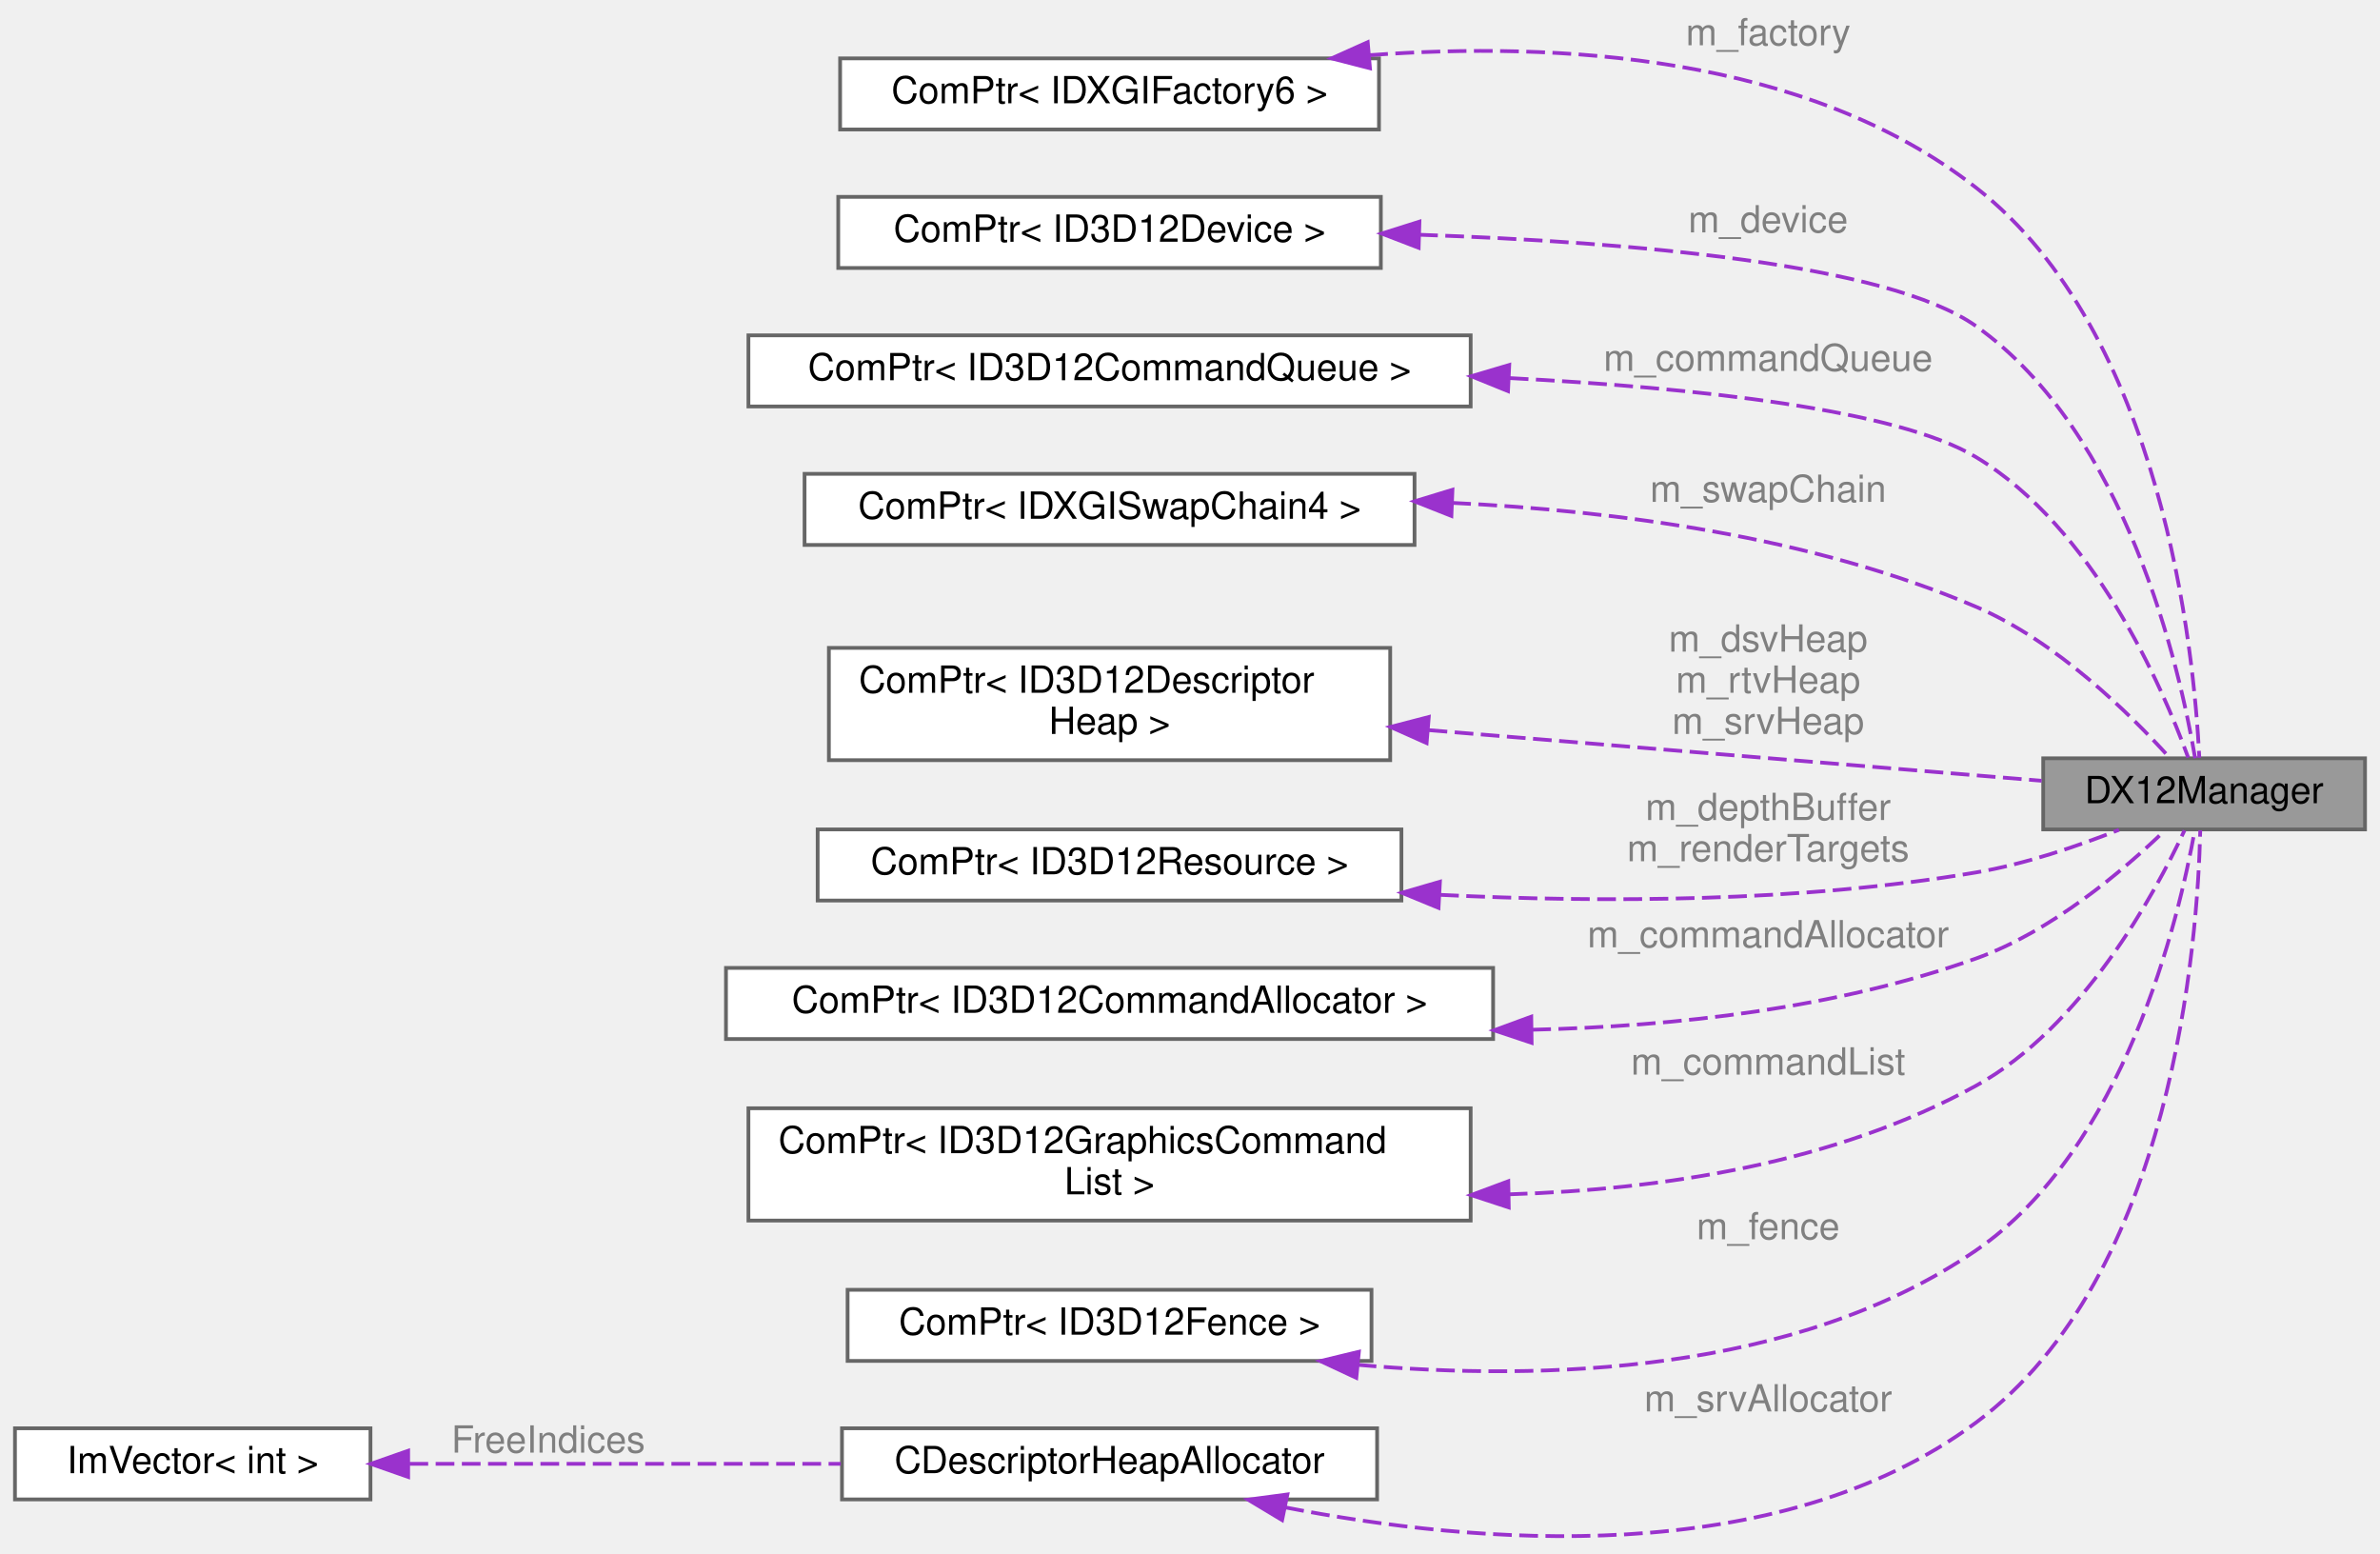
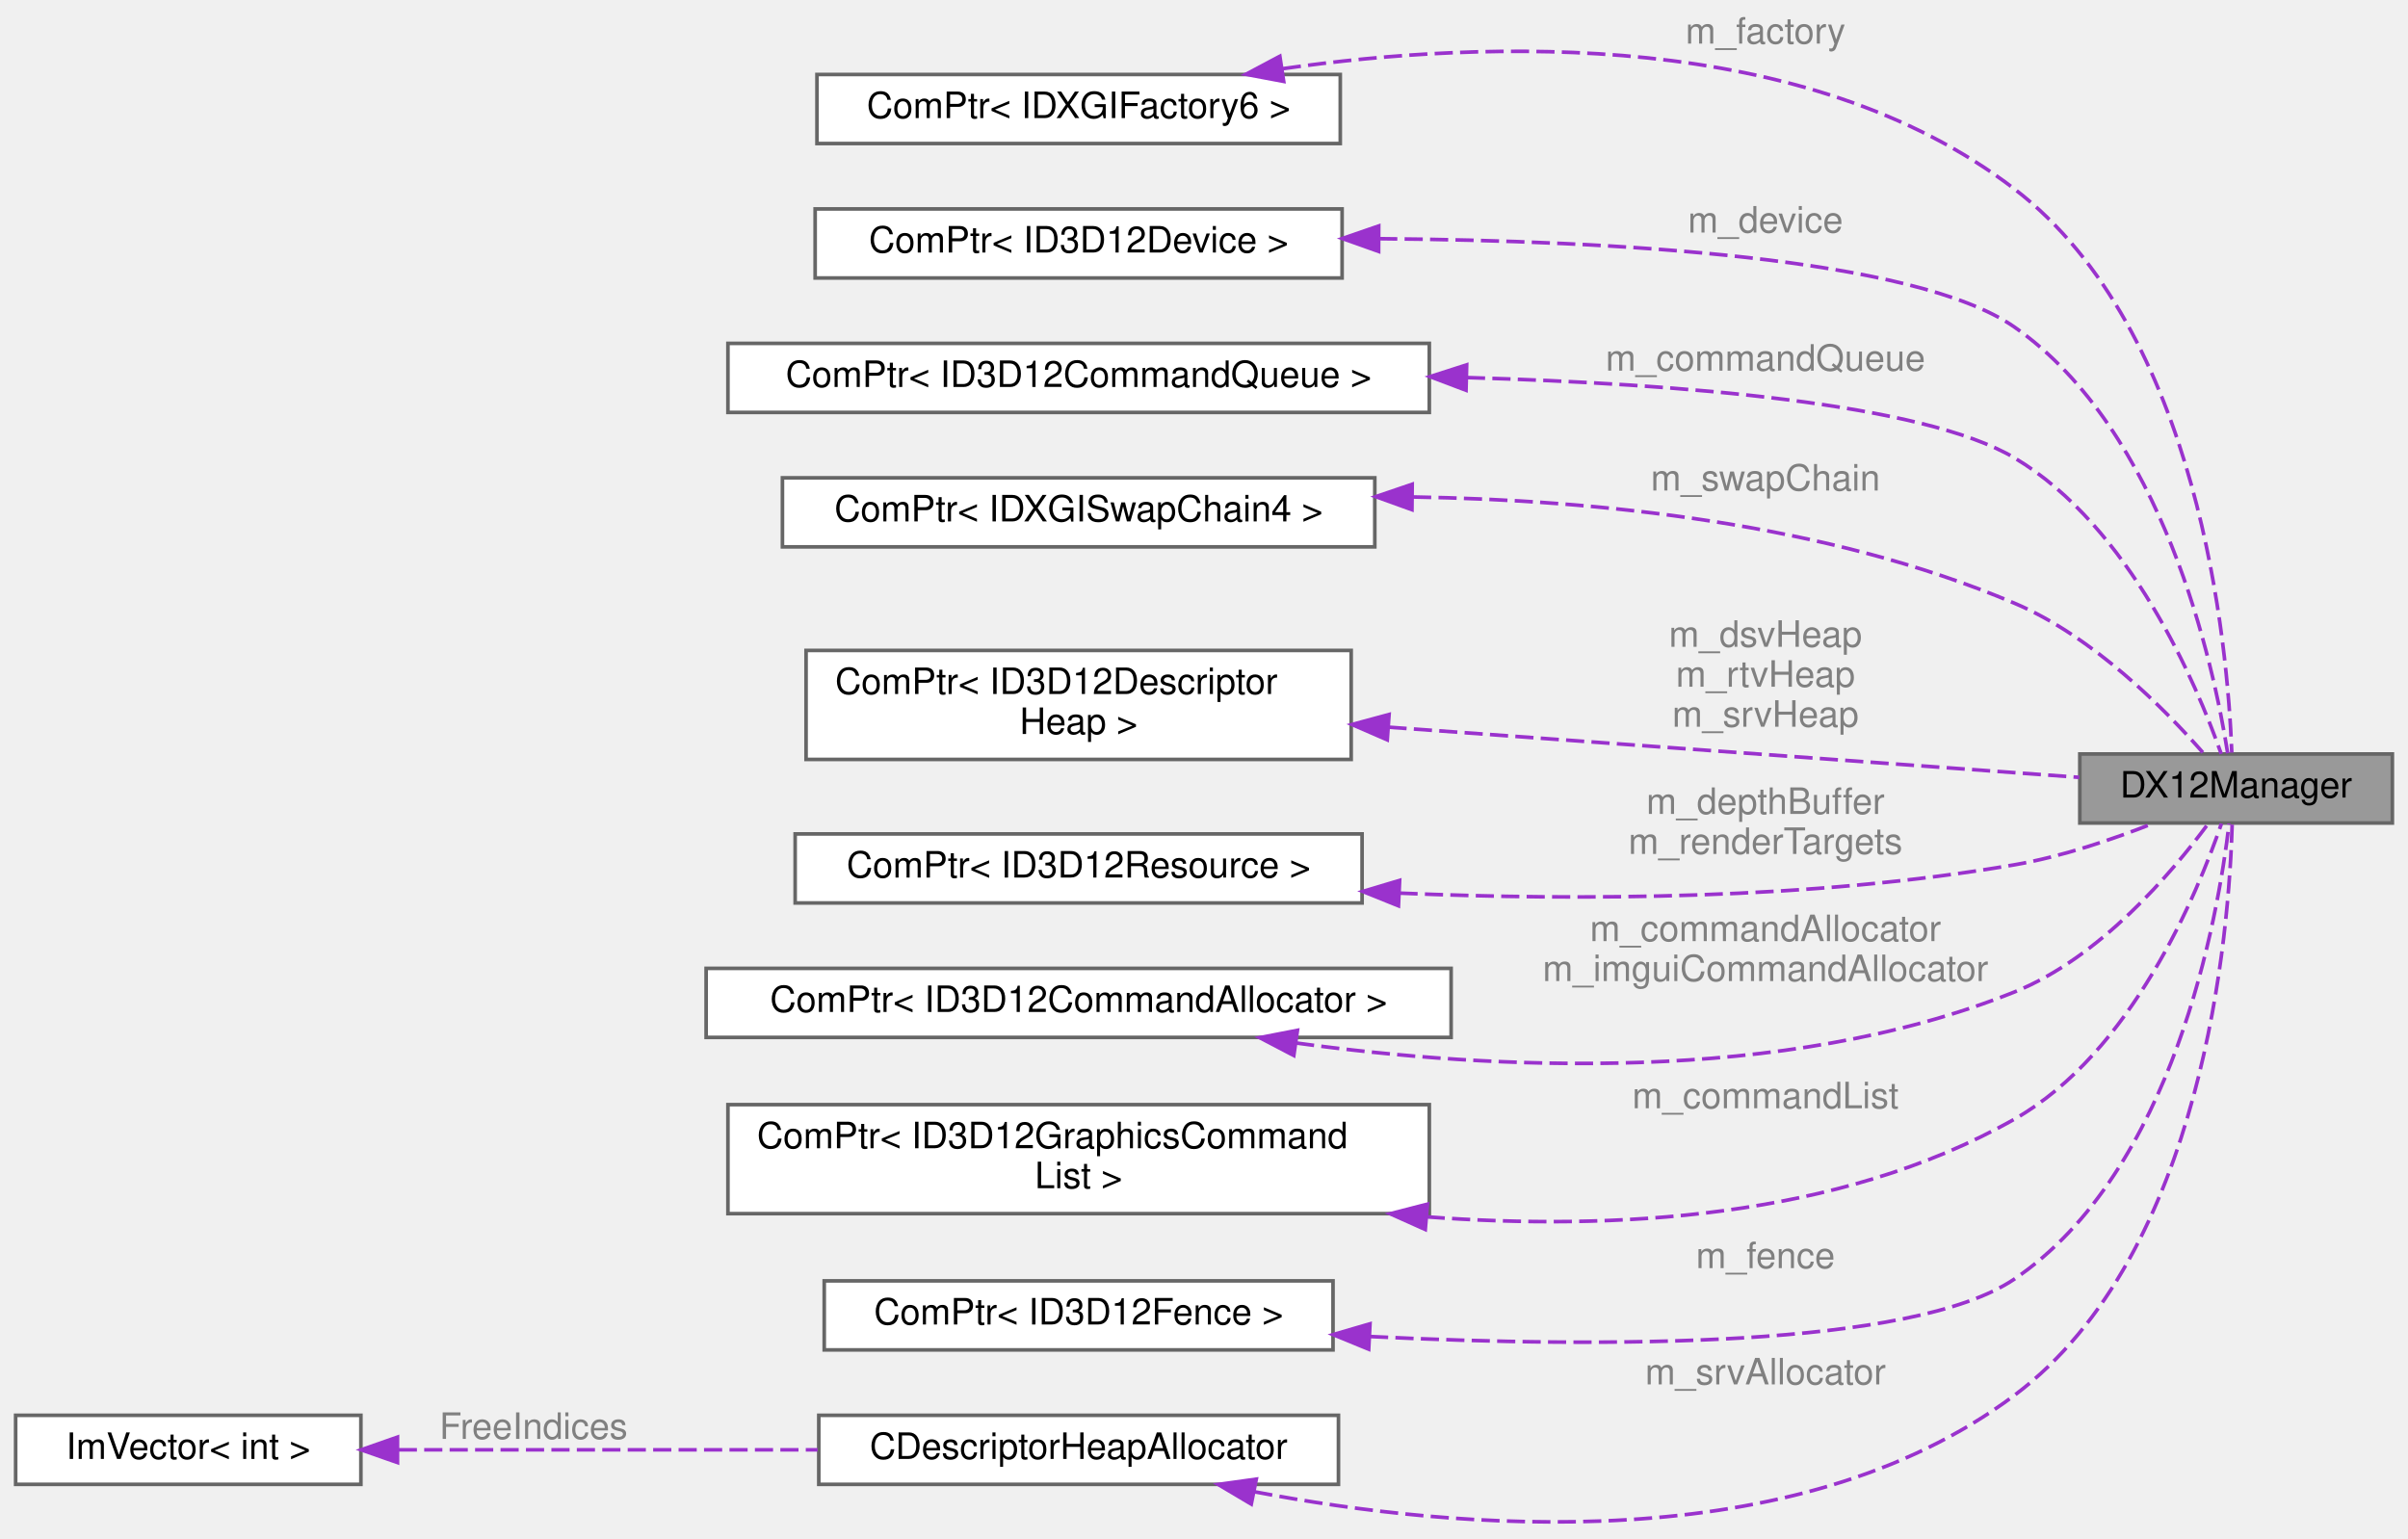
- <svg xmlns="http://www.w3.org/2000/svg" xmlns:xlink="http://www.w3.org/1999/xlink" width="636pt" height="415pt" viewBox="0.00 0.00 636.00 414.81">
-   <g id="graph0" class="graph" transform="scale(1 1) rotate(0) translate(4 410.81)">
+ <svg xmlns="http://www.w3.org/2000/svg" xmlns:xlink="http://www.w3.org/1999/xlink" width="662pt" height="423pt" viewBox="0.00 0.00 662.00 423.39">
+   <g id="graph0" class="graph" transform="scale(1 1) rotate(0) translate(4 419.39)">
    <g id="Node000001" class="node">
      <g id="a_Node000001">
        <a xlink:title=" ">
-           <polygon fill="#999999" stroke="#666666" points="628,-208.31 542,-208.31 542,-189.31 628,-189.31 628,-208.31" />
-           <text text-anchor="middle" x="585" y="-196.31" font-family="Helvetica,sans-Serif" font-size="10.00">DX12Manager</text>
+           <polygon fill="#999999" stroke="#666666" points="654,-211.89 568,-211.89 568,-192.89 654,-192.89 654,-211.89" />
+           <text text-anchor="middle" x="611" y="-199.89" font-family="Helvetica,sans-Serif" font-size="10.00">DX12Manager</text>
        </a>
      </g>
    </g>
    <g id="Node000002" class="node">
      <g id="a_Node000002">
        <a xlink:title=" ">
-           <polygon fill="white" stroke="#666666" points="364.5,-395.31 220.5,-395.31 220.5,-376.31 364.5,-376.31 364.5,-395.31" />
-           <text text-anchor="middle" x="292.5" y="-383.31" font-family="Helvetica,sans-Serif" font-size="10.00">ComPtr&lt; IDXGIFactory6 &gt;</text>
+           <polygon fill="white" stroke="#666666" points="364.5,-398.89 220.5,-398.89 220.5,-379.89 364.5,-379.89 364.5,-398.89" />
+           <text text-anchor="middle" x="292.5" y="-386.89" font-family="Helvetica,sans-Serif" font-size="10.00">ComPtr&lt; IDXGIFactory6 &gt;</text>
        </a>
      </g>
    </g>
    <g id="edge1_Node000001_Node000002" class="edge">
      <g id="a_edge1_Node000001_Node000002">
        <a xlink:title=" ">
-           <path fill="none" stroke="#9a32cd" stroke-dasharray="5,2" d="M361.9,-396.16C411.87,-399.85 478.56,-396.22 524,-360.81 573.91,-321.9 582.31,-237.08 583.72,-208.46" />
-           <polygon fill="#9a32cd" stroke="#9a32cd" points="362.09,-392.67 351.83,-395.31 361.49,-399.64 362.09,-392.67" />
-         </a>
-       </g>
-       <text text-anchor="middle" x="468.5" y="-398.81" font-family="Helvetica,sans-Serif" font-size="10.00" fill="grey"> m_factory</text>
+           <path fill="none" stroke="#9a32cd" stroke-dasharray="5,2" d="M348.69,-400.49C405.16,-408.54 492.55,-411.41 550,-367.39 601.05,-328.27 608.71,-241.55 609.82,-212.27" />
+           <polygon fill="#9a32cd" stroke="#9a32cd" points="348.93,-396.99 338.52,-398.94 347.87,-403.91 348.93,-396.99" />
+         </a>
+       </g>
+       <text text-anchor="middle" x="481.5" y="-407.39" font-family="Helvetica,sans-Serif" font-size="10.00" fill="grey"> m_factory</text>
    </g>
    <g id="Node000003" class="node">
      <g id="a_Node000003">
        <a xlink:title=" ">
-           <polygon fill="white" stroke="#666666" points="365,-358.31 220,-358.31 220,-339.31 365,-339.31 365,-358.31" />
-           <text text-anchor="middle" x="292.5" y="-346.31" font-family="Helvetica,sans-Serif" font-size="10.00">ComPtr&lt; ID3D12Device &gt;</text>
+           <polygon fill="white" stroke="#666666" points="365,-361.89 220,-361.89 220,-342.89 365,-342.89 365,-361.89" />
+           <text text-anchor="middle" x="292.5" y="-349.89" font-family="Helvetica,sans-Serif" font-size="10.00">ComPtr&lt; ID3D12Device &gt;</text>
        </a>
      </g>
    </g>
    <g id="edge2_Node000001_Node000003" class="edge">
      <g id="a_edge2_Node000001_Node000003">
        <a xlink:title=" ">
-           <path fill="none" stroke="#9a32cd" stroke-dasharray="5,2" d="M375.23,-348.19C431.64,-346.25 500.56,-340.39 524,-323.81 564.29,-295.31 578.53,-232.29 582.6,-208.32" />
-           <polygon fill="#9a32cd" stroke="#9a32cd" points="375.1,-344.7 365.21,-348.5 375.31,-351.69 375.1,-344.7" />
-         </a>
-       </g>
-       <text text-anchor="middle" x="468.5" y="-348.81" font-family="Helvetica,sans-Serif" font-size="10.00" fill="grey"> m_device</text>
+           <path fill="none" stroke="#9a32cd" stroke-dasharray="5,2" d="M375.2,-353.7C439.46,-353.17 522.55,-348.55 550,-329.39 590.99,-300.78 604.81,-236.55 608.69,-212.1" />
+           <polygon fill="#9a32cd" stroke="#9a32cd" points="375.05,-350.2 365.07,-353.75 375.08,-357.2 375.05,-350.2" />
+         </a>
+       </g>
+       <text text-anchor="middle" x="481.5" y="-355.39" font-family="Helvetica,sans-Serif" font-size="10.00" fill="grey"> m_device</text>
    </g>
    <g id="Node000004" class="node">
      <g id="a_Node000004">
        <a xlink:title=" ">
-           <polygon fill="white" stroke="#666666" points="389,-321.31 196,-321.31 196,-302.31 389,-302.31 389,-321.31" />
-           <text text-anchor="middle" x="292.5" y="-309.31" font-family="Helvetica,sans-Serif" font-size="10.00">ComPtr&lt; ID3D12CommandQueue &gt;</text>
+           <polygon fill="white" stroke="#666666" points="389,-324.89 196,-324.89 196,-305.89 389,-305.89 389,-324.89" />
+           <text text-anchor="middle" x="292.5" y="-312.89" font-family="Helvetica,sans-Serif" font-size="10.00">ComPtr&lt; ID3D12CommandQueue &gt;</text>
        </a>
      </g>
    </g>
    <g id="edge3_Node000001_Node000004" class="edge">
      <g id="a_edge3_Node000001_Node000004">
        <a xlink:title=" ">
-           <path fill="none" stroke="#9a32cd" stroke-dasharray="5,2" d="M399.45,-309.89C449.56,-307.27 502.96,-301.45 524,-288.81 555.39,-269.94 573.77,-227.6 580.75,-208.49" />
-           <polygon fill="#9a32cd" stroke="#9a32cd" points="398.98,-306.41 389.16,-310.39 399.31,-313.4 398.98,-306.41" />
-         </a>
-       </g>
-       <text text-anchor="middle" x="468.5" y="-311.81" font-family="Helvetica,sans-Serif" font-size="10.00" fill="grey"> m_commandQueue</text>
+           <path fill="none" stroke="#9a32cd" stroke-dasharray="5,2" d="M399.35,-315.48C458.34,-313.76 524.86,-308.35 550,-293.39 581.87,-274.43 600.11,-231.16 606.91,-211.92" />
+           <polygon fill="#9a32cd" stroke="#9a32cd" points="399.1,-311.99 389.19,-315.74 399.28,-318.98 399.1,-311.99" />
+         </a>
+       </g>
+       <text text-anchor="middle" x="481.5" y="-317.39" font-family="Helvetica,sans-Serif" font-size="10.00" fill="grey"> m_commandQueue</text>
    </g>
    <g id="Node000005" class="node">
      <g id="a_Node000005">
        <a xlink:title=" ">
-           <polygon fill="white" stroke="#666666" points="374,-284.31 211,-284.31 211,-265.31 374,-265.31 374,-284.31" />
-           <text text-anchor="middle" x="292.5" y="-272.31" font-family="Helvetica,sans-Serif" font-size="10.00">ComPtr&lt; IDXGISwapChain4 &gt;</text>
+           <polygon fill="white" stroke="#666666" points="374,-287.89 211,-287.89 211,-268.89 374,-268.89 374,-287.89" />
+           <text text-anchor="middle" x="292.5" y="-275.89" font-family="Helvetica,sans-Serif" font-size="10.00">ComPtr&lt; IDXGISwapChain4 &gt;</text>
        </a>
      </g>
    </g>
    <g id="edge4_Node000001_Node000005" class="edge">
      <g id="a_edge4_Node000001_Node000005">
        <a xlink:title=" ">
-           <path fill="none" stroke="#9a32cd" stroke-dasharray="5,2" d="M384.07,-276.55C427.86,-274.45 480.28,-267.47 524,-248.81 545.45,-239.65 565.16,-220.22 575.79,-208.46" />
-           <polygon fill="#9a32cd" stroke="#9a32cd" points="383.85,-273.06 374,-276.96 384.13,-280.05 383.85,-273.06" />
-         </a>
-       </g>
-       <text text-anchor="middle" x="468.5" y="-276.81" font-family="Helvetica,sans-Serif" font-size="10.00" fill="grey"> m_swapChain</text>
+           <path fill="none" stroke="#9a32cd" stroke-dasharray="5,2" d="M384.52,-282.62C435.08,-281.79 498.07,-275.4 550,-253.39 571.65,-244.22 591.29,-224.35 601.85,-212.3" />
+           <polygon fill="#9a32cd" stroke="#9a32cd" points="384.22,-279.12 374.26,-282.71 384.29,-286.12 384.22,-279.12" />
+         </a>
+       </g>
+       <text text-anchor="middle" x="481.5" y="-284.39" font-family="Helvetica,sans-Serif" font-size="10.00" fill="grey"> m_swapChain</text>
    </g>
    <g id="Node000006" class="node">
      <g id="a_Node000006">
        <a xlink:title=" ">
-           <polygon fill="white" stroke="#666666" points="367.5,-237.81 217.5,-237.81 217.5,-207.81 367.5,-207.81 367.5,-237.81" />
-           <text text-anchor="start" x="225.5" y="-225.81" font-family="Helvetica,sans-Serif" font-size="10.00">ComPtr&lt; ID3D12Descriptor</text>
-           <text text-anchor="middle" x="292.5" y="-214.81" font-family="Helvetica,sans-Serif" font-size="10.00">Heap &gt;</text>
+           <polygon fill="white" stroke="#666666" points="367.5,-240.39 217.5,-240.39 217.5,-210.39 367.5,-210.39 367.5,-240.39" />
+           <text text-anchor="start" x="225.5" y="-228.39" font-family="Helvetica,sans-Serif" font-size="10.00">ComPtr&lt; ID3D12Descriptor</text>
+           <text text-anchor="middle" x="292.5" y="-217.39" font-family="Helvetica,sans-Serif" font-size="10.00">Heap &gt;</text>
        </a>
      </g>
    </g>
    <g id="edge5_Node000001_Node000006" class="edge">
      <g id="a_edge5_Node000001_Node000006">
        <a xlink:title=" ">
-           <path fill="none" stroke="#9a32cd" stroke-dasharray="5,2" d="M377.76,-215.84C431.47,-211.41 498.77,-205.85 541.59,-202.31" />
-           <polygon fill="#9a32cd" stroke="#9a32cd" points="377.23,-212.38 367.56,-216.69 377.81,-219.35 377.23,-212.38" />
-         </a>
-       </g>
-       <text text-anchor="middle" x="468.5" y="-236.81" font-family="Helvetica,sans-Serif" font-size="10.00" fill="grey"> m_dsvHeap</text>
-       <text text-anchor="middle" x="468.5" y="-225.81" font-family="Helvetica,sans-Serif" font-size="10.00" fill="grey">m_rtvHeap</text>
-       <text text-anchor="middle" x="468.5" y="-214.81" font-family="Helvetica,sans-Serif" font-size="10.00" fill="grey">m_srvHeap</text>
+           <path fill="none" stroke="#9a32cd" stroke-dasharray="5,2" d="M377.76,-219.27C439.06,-214.81 519.49,-208.97 567.82,-205.46" />
+           <polygon fill="#9a32cd" stroke="#9a32cd" points="377.43,-215.78 367.71,-220 377.93,-222.76 377.43,-215.78" />
+         </a>
+       </g>
+       <text text-anchor="middle" x="481.5" y="-241.39" font-family="Helvetica,sans-Serif" font-size="10.00" fill="grey"> m_dsvHeap</text>
+       <text text-anchor="middle" x="481.5" y="-230.39" font-family="Helvetica,sans-Serif" font-size="10.00" fill="grey">m_rtvHeap</text>
+       <text text-anchor="middle" x="481.5" y="-219.39" font-family="Helvetica,sans-Serif" font-size="10.00" fill="grey">m_srvHeap</text>
    </g>
    <g id="Node000007" class="node">
      <g id="a_Node000007">
        <a xlink:title=" ">
-           <polygon fill="white" stroke="#666666" points="370.5,-189.31 214.5,-189.31 214.5,-170.31 370.5,-170.31 370.5,-189.31" />
-           <text text-anchor="middle" x="292.5" y="-177.31" font-family="Helvetica,sans-Serif" font-size="10.00">ComPtr&lt; ID3D12Resource &gt;</text>
+           <polygon fill="white" stroke="#666666" points="370.5,-189.89 214.5,-189.89 214.5,-170.89 370.5,-170.89 370.5,-189.89" />
+           <text text-anchor="middle" x="292.5" y="-177.89" font-family="Helvetica,sans-Serif" font-size="10.00">ComPtr&lt; ID3D12Resource &gt;</text>
        </a>
      </g>
    </g>
    <g id="edge6_Node000001_Node000007" class="edge">
      <g id="a_edge6_Node000001_Node000007">
        <a xlink:title=" ">
-           <path fill="none" stroke="#9a32cd" stroke-dasharray="5,2" d="M380.84,-171.83C424.18,-169.7 477.16,-169.84 524,-177.81 537.06,-180.02 551.06,-184.78 562.25,-189.2" />
-           <polygon fill="#9a32cd" stroke="#9a32cd" points="380.41,-168.35 370.61,-172.38 380.79,-175.34 380.41,-168.35" />
-         </a>
-       </g>
-       <text text-anchor="middle" x="468.5" y="-191.81" font-family="Helvetica,sans-Serif" font-size="10.00" fill="grey"> m_depthBuffer</text>
-       <text text-anchor="middle" x="468.5" y="-180.81" font-family="Helvetica,sans-Serif" font-size="10.00" fill="grey">m_renderTargets</text>
+           <path fill="none" stroke="#9a32cd" stroke-dasharray="5,2" d="M380.79,-173.6C430.7,-171.49 494.26,-171.81 550,-181.39 563.05,-183.63 577.05,-188.39 588.24,-192.81" />
+           <polygon fill="#9a32cd" stroke="#9a32cd" points="380.51,-170.1 370.68,-174.06 380.83,-177.1 380.51,-170.1" />
+         </a>
+       </g>
+       <text text-anchor="middle" x="481.5" y="-195.39" font-family="Helvetica,sans-Serif" font-size="10.00" fill="grey"> m_depthBuffer</text>
+       <text text-anchor="middle" x="481.5" y="-184.39" font-family="Helvetica,sans-Serif" font-size="10.00" fill="grey">m_renderTargets</text>
    </g>
    <g id="Node000008" class="node">
      <g id="a_Node000008">
        <a xlink:title=" ">
-           <polygon fill="white" stroke="#666666" points="395,-152.31 190,-152.31 190,-133.31 395,-133.31 395,-152.31" />
-           <text text-anchor="middle" x="292.5" y="-140.31" font-family="Helvetica,sans-Serif" font-size="10.00">ComPtr&lt; ID3D12CommandAllocator &gt;</text>
+           <polygon fill="white" stroke="#666666" points="395,-152.89 190,-152.89 190,-133.89 395,-133.89 395,-152.89" />
+           <text text-anchor="middle" x="292.5" y="-140.89" font-family="Helvetica,sans-Serif" font-size="10.00">ComPtr&lt; ID3D12CommandAllocator &gt;</text>
        </a>
      </g>
    </g>
    <g id="edge7_Node000001_Node000008" class="edge">
      <g id="a_edge7_Node000001_Node000008">
        <a xlink:title=" ">
-           <path fill="none" stroke="#9a32cd" stroke-dasharray="5,2" d="M405.46,-135.79C443.97,-136.71 486.75,-141.53 524,-154.81 544.2,-162 563.43,-178.37 574.46,-188.98" />
-           <polygon fill="#9a32cd" stroke="#9a32cd" points="405.29,-132.29 395.24,-135.64 405.19,-139.29 405.29,-132.29" />
-         </a>
-       </g>
-       <text text-anchor="middle" x="468.5" y="-157.81" font-family="Helvetica,sans-Serif" font-size="10.00" fill="grey"> m_commandAllocator</text>
+           <path fill="none" stroke="#9a32cd" stroke-dasharray="5,2" d="M352.33,-132.36C405.89,-125 486.12,-120.78 550,-146.39 573.54,-155.83 593.35,-179.22 603.24,-192.59" />
+           <polygon fill="#9a32cd" stroke="#9a32cd" points="351.71,-128.91 342.32,-133.82 352.72,-135.84 351.71,-128.91" />
+         </a>
+       </g>
+       <text text-anchor="middle" x="481.5" y="-160.39" font-family="Helvetica,sans-Serif" font-size="10.00" fill="grey"> m_commandAllocator</text>
+       <text text-anchor="middle" x="481.5" y="-149.39" font-family="Helvetica,sans-Serif" font-size="10.00" fill="grey">m_imguiCommandAllocator</text>
    </g>
    <g id="Node000009" class="node">
      <g id="a_Node000009">
        <a xlink:title=" ">
-           <polygon fill="white" stroke="#666666" points="389,-114.81 196,-114.81 196,-84.81 389,-84.81 389,-114.81" />
-           <text text-anchor="start" x="204" y="-102.81" font-family="Helvetica,sans-Serif" font-size="10.00">ComPtr&lt; ID3D12GraphicsCommand</text>
-           <text text-anchor="middle" x="292.5" y="-91.81" font-family="Helvetica,sans-Serif" font-size="10.00">List &gt;</text>
+           <polygon fill="white" stroke="#666666" points="389,-115.39 196,-115.39 196,-85.39 389,-85.39 389,-115.39" />
+           <text text-anchor="start" x="204" y="-103.39" font-family="Helvetica,sans-Serif" font-size="10.00">ComPtr&lt; ID3D12GraphicsCommand</text>
+           <text text-anchor="middle" x="292.5" y="-92.39" font-family="Helvetica,sans-Serif" font-size="10.00">List &gt;</text>
        </a>
      </g>
    </g>
    <g id="edge8_Node000001_Node000009" class="edge">
      <g id="a_edge8_Node000001_Node000009">
        <a xlink:title=" ">
-           <path fill="none" stroke="#9a32cd" stroke-dasharray="5,2" d="M399.19,-91.82C440.34,-93.08 486.52,-100.18 524,-120.81 552.44,-136.45 571.72,-171.84 579.76,-189.05" />
-           <polygon fill="#9a32cd" stroke="#9a32cd" points="399.18,-88.32 389.12,-91.62 399.05,-95.32 399.18,-88.32" />
-         </a>
-       </g>
-       <text text-anchor="middle" x="468.5" y="-123.81" font-family="Helvetica,sans-Serif" font-size="10.00" fill="grey"> m_commandList</text>
+           <path fill="none" stroke="#9a32cd" stroke-dasharray="5,2" d="M388.27,-84.51C439.31,-80.67 501.55,-83.95 550,-111.39 582.27,-129.67 600.3,-173.3 606.98,-192.75" />
+           <polygon fill="#9a32cd" stroke="#9a32cd" points="387.89,-81.03 378.22,-85.36 388.48,-88 387.89,-81.03" />
+         </a>
+       </g>
+       <text text-anchor="middle" x="481.5" y="-114.39" font-family="Helvetica,sans-Serif" font-size="10.00" fill="grey"> m_commandList</text>
    </g>
    <g id="Node000010" class="node">
      <g id="a_Node000010">
        <a xlink:title=" ">
-           <polygon fill="white" stroke="#666666" points="362.5,-66.31 222.5,-66.31 222.5,-47.31 362.5,-47.31 362.5,-66.31" />
-           <text text-anchor="middle" x="292.5" y="-54.31" font-family="Helvetica,sans-Serif" font-size="10.00">ComPtr&lt; ID3D12Fence &gt;</text>
+           <polygon fill="white" stroke="#666666" points="362.5,-66.89 222.5,-66.89 222.5,-47.89 362.5,-47.89 362.5,-66.89" />
+           <text text-anchor="middle" x="292.5" y="-54.89" font-family="Helvetica,sans-Serif" font-size="10.00">ComPtr&lt; ID3D12Fence &gt;</text>
        </a>
      </g>
    </g>
    <g id="edge9_Node000001_Node000010" class="edge">
      <g id="a_edge9_Node000001_Node000010">
        <a xlink:title=" ">
-           <path fill="none" stroke="#9a32cd" stroke-dasharray="5,2" d="M358.81,-46.27C408.36,-41.86 475.93,-43.91 524,-76.81 563.74,-104 578.24,-165.32 582.5,-189.12" />
-           <polygon fill="#9a32cd" stroke="#9a32cd" points="358.44,-42.79 348.83,-47.27 359.13,-49.76 358.44,-42.79" />
-         </a>
-       </g>
-       <text text-anchor="middle" x="468.5" y="-79.81" font-family="Helvetica,sans-Serif" font-size="10.00" fill="grey"> m_fence</text>
+           <path fill="none" stroke="#9a32cd" stroke-dasharray="5,2" d="M372.68,-51.57C437.2,-48.42 522.03,-48.43 550,-67.39 593.94,-97.18 606.05,-167.06 609.08,-192.72" />
+           <polygon fill="#9a32cd" stroke="#9a32cd" points="372.32,-48.08 362.52,-52.1 372.68,-55.07 372.32,-48.08" />
+         </a>
+       </g>
+       <text text-anchor="middle" x="481.5" y="-70.39" font-family="Helvetica,sans-Serif" font-size="10.00" fill="grey"> m_fence</text>
    </g>
    <g id="Node000011" class="node">
      <g id="a_Node000011">
        <a xlink:href="classCDescriptorHeapAllocator.html" target="_top" xlink:title=" ">
-           <polygon fill="white" stroke="#666666" points="364,-29.31 221,-29.31 221,-10.31 364,-10.31 364,-29.31" />
-           <text text-anchor="middle" x="292.5" y="-17.31" font-family="Helvetica,sans-Serif" font-size="10.00">CDescriptorHeapAllocator</text>
+           <polygon fill="white" stroke="#666666" points="364,-29.89 221,-29.89 221,-10.89 364,-10.89 364,-29.89" />
+           <text text-anchor="middle" x="292.5" y="-17.89" font-family="Helvetica,sans-Serif" font-size="10.00">CDescriptorHeapAllocator</text>
        </a>
      </g>
    </g>
    <g id="edge10_Node000001_Node000011" class="edge">
      <g id="a_edge10_Node000001_Node000011">
        <a xlink:title=" ">
-           <path fill="none" stroke="#9a32cd" stroke-dasharray="5,2" d="M339.5,-8.17C389.91,1.69 470.7,8.69 524,-30.81 576.75,-69.9 583.28,-159.46 583.97,-189.09" />
-           <polygon fill="#9a32cd" stroke="#9a32cd" points="338.61,-4.78 329.53,-10.24 340.03,-11.64 338.61,-4.78" />
-         </a>
-       </g>
-       <text text-anchor="middle" x="468.5" y="-33.81" font-family="Helvetica,sans-Serif" font-size="10.00" fill="grey"> m_srvAllocator</text>
+           <path fill="none" stroke="#9a32cd" stroke-dasharray="5,2" d="M340.87,-8.85C396.69,1.79 489.47,9.88 550,-35.39 602.3,-74.51 609.13,-163.36 609.93,-192.75" />
+           <polygon fill="#9a32cd" stroke="#9a32cd" points="340.01,-5.45 330.9,-10.86 341.39,-12.32 340.01,-5.45" />
+         </a>
+       </g>
+       <text text-anchor="middle" x="481.5" y="-38.39" font-family="Helvetica,sans-Serif" font-size="10.00" fill="grey"> m_srvAllocator</text>
    </g>
    <g id="Node000012" class="node">
      <g id="a_Node000012">
        <a xlink:href="structImVector.html" target="_top" xlink:title=" ">
-           <polygon fill="white" stroke="#666666" points="95,-29.31 0,-29.31 0,-10.31 95,-10.31 95,-29.31" />
-           <text text-anchor="middle" x="47.5" y="-17.31" font-family="Helvetica,sans-Serif" font-size="10.00">ImVector&lt; int &gt;</text>
+           <polygon fill="white" stroke="#666666" points="95,-29.89 0,-29.89 0,-10.89 95,-10.89 95,-29.89" />
+           <text text-anchor="middle" x="47.5" y="-17.89" font-family="Helvetica,sans-Serif" font-size="10.00">ImVector&lt; int &gt;</text>
        </a>
      </g>
    </g>
    <g id="edge11_Node000011_Node000012" class="edge">
      <g id="a_edge11_Node000011_Node000012">
        <a xlink:title=" ">
-           <path fill="none" stroke="#9a32cd" stroke-dasharray="5,2" d="M105.42,-19.81C139.84,-19.81 184.02,-19.81 220.68,-19.81" />
-           <polygon fill="#9a32cd" stroke="#9a32cd" points="105.07,-16.31 95.07,-19.81 105.07,-23.31 105.07,-16.31" />
-         </a>
-       </g>
-       <text text-anchor="middle" x="142.5" y="-22.81" font-family="Helvetica,sans-Serif" font-size="10.00" fill="grey"> FreeIndices</text>
+           <path fill="none" stroke="#9a32cd" stroke-dasharray="5,2" d="M105.42,-20.39C139.84,-20.39 184.02,-20.39 220.68,-20.39" />
+           <polygon fill="#9a32cd" stroke="#9a32cd" points="105.07,-16.89 95.07,-20.39 105.07,-23.89 105.07,-16.89" />
+         </a>
+       </g>
+       <text text-anchor="middle" x="142.5" y="-23.39" font-family="Helvetica,sans-Serif" font-size="10.00" fill="grey"> FreeIndices</text>
    </g>
  </g>
</svg>
